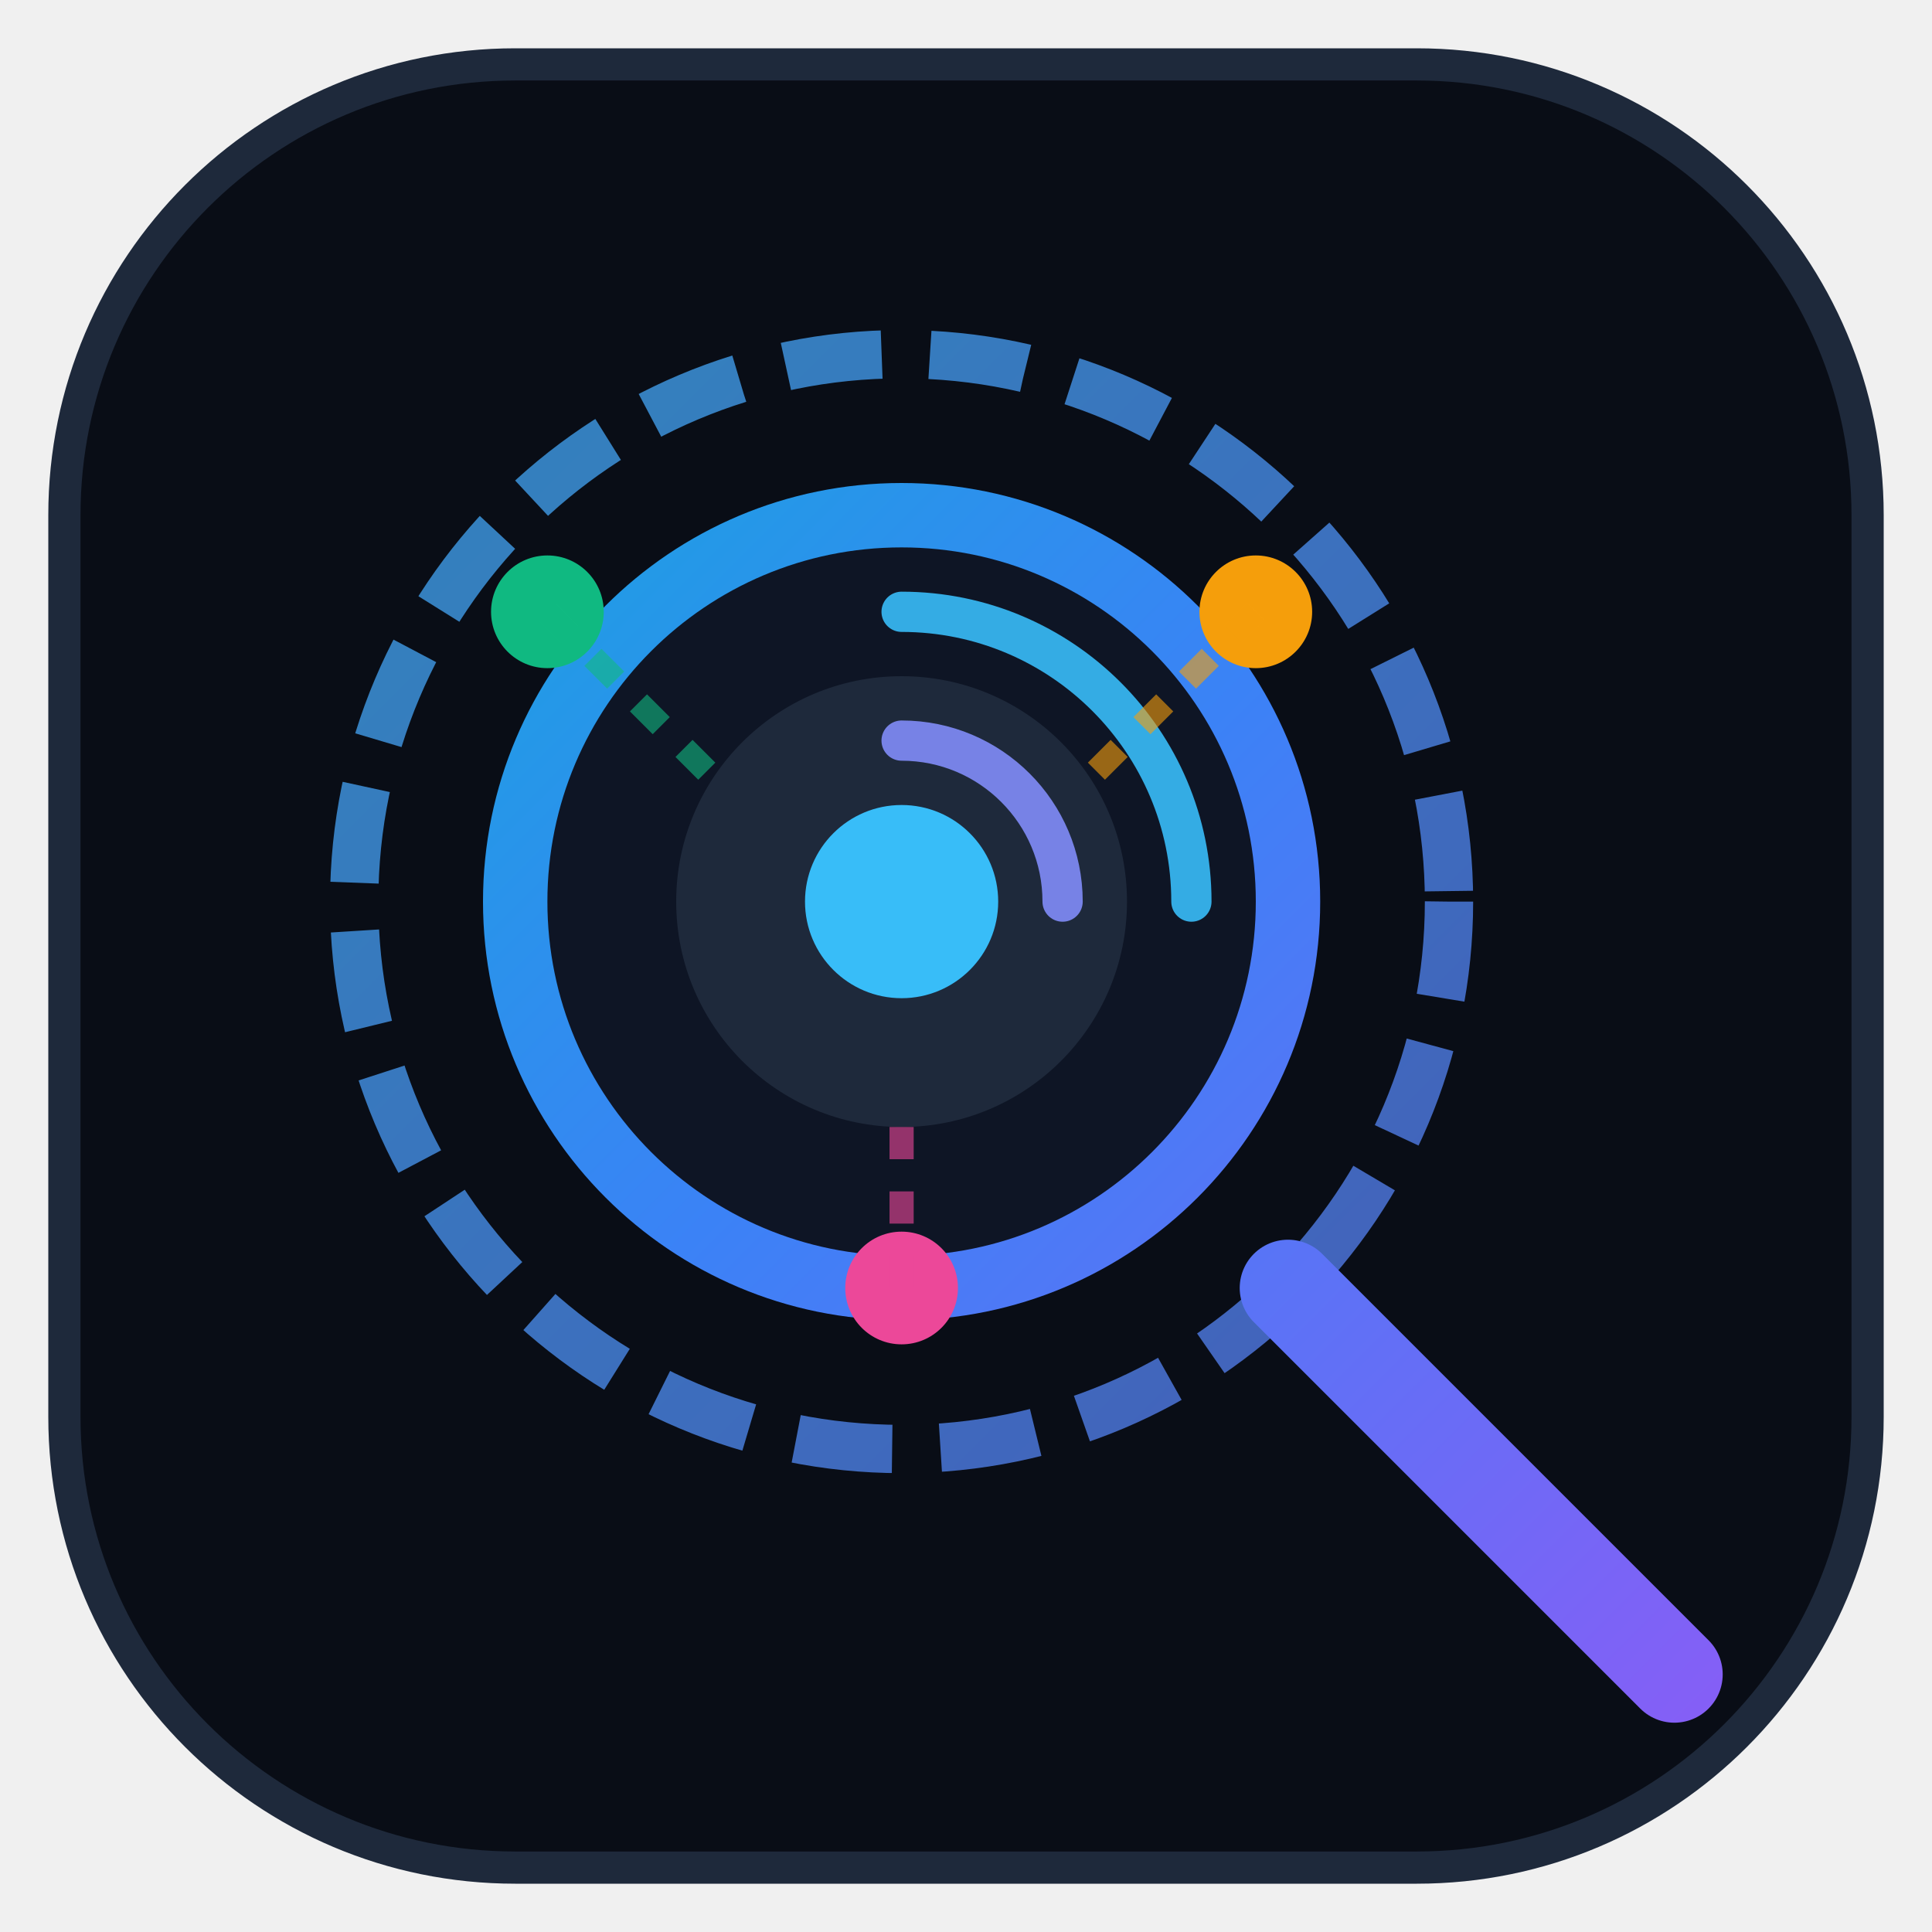
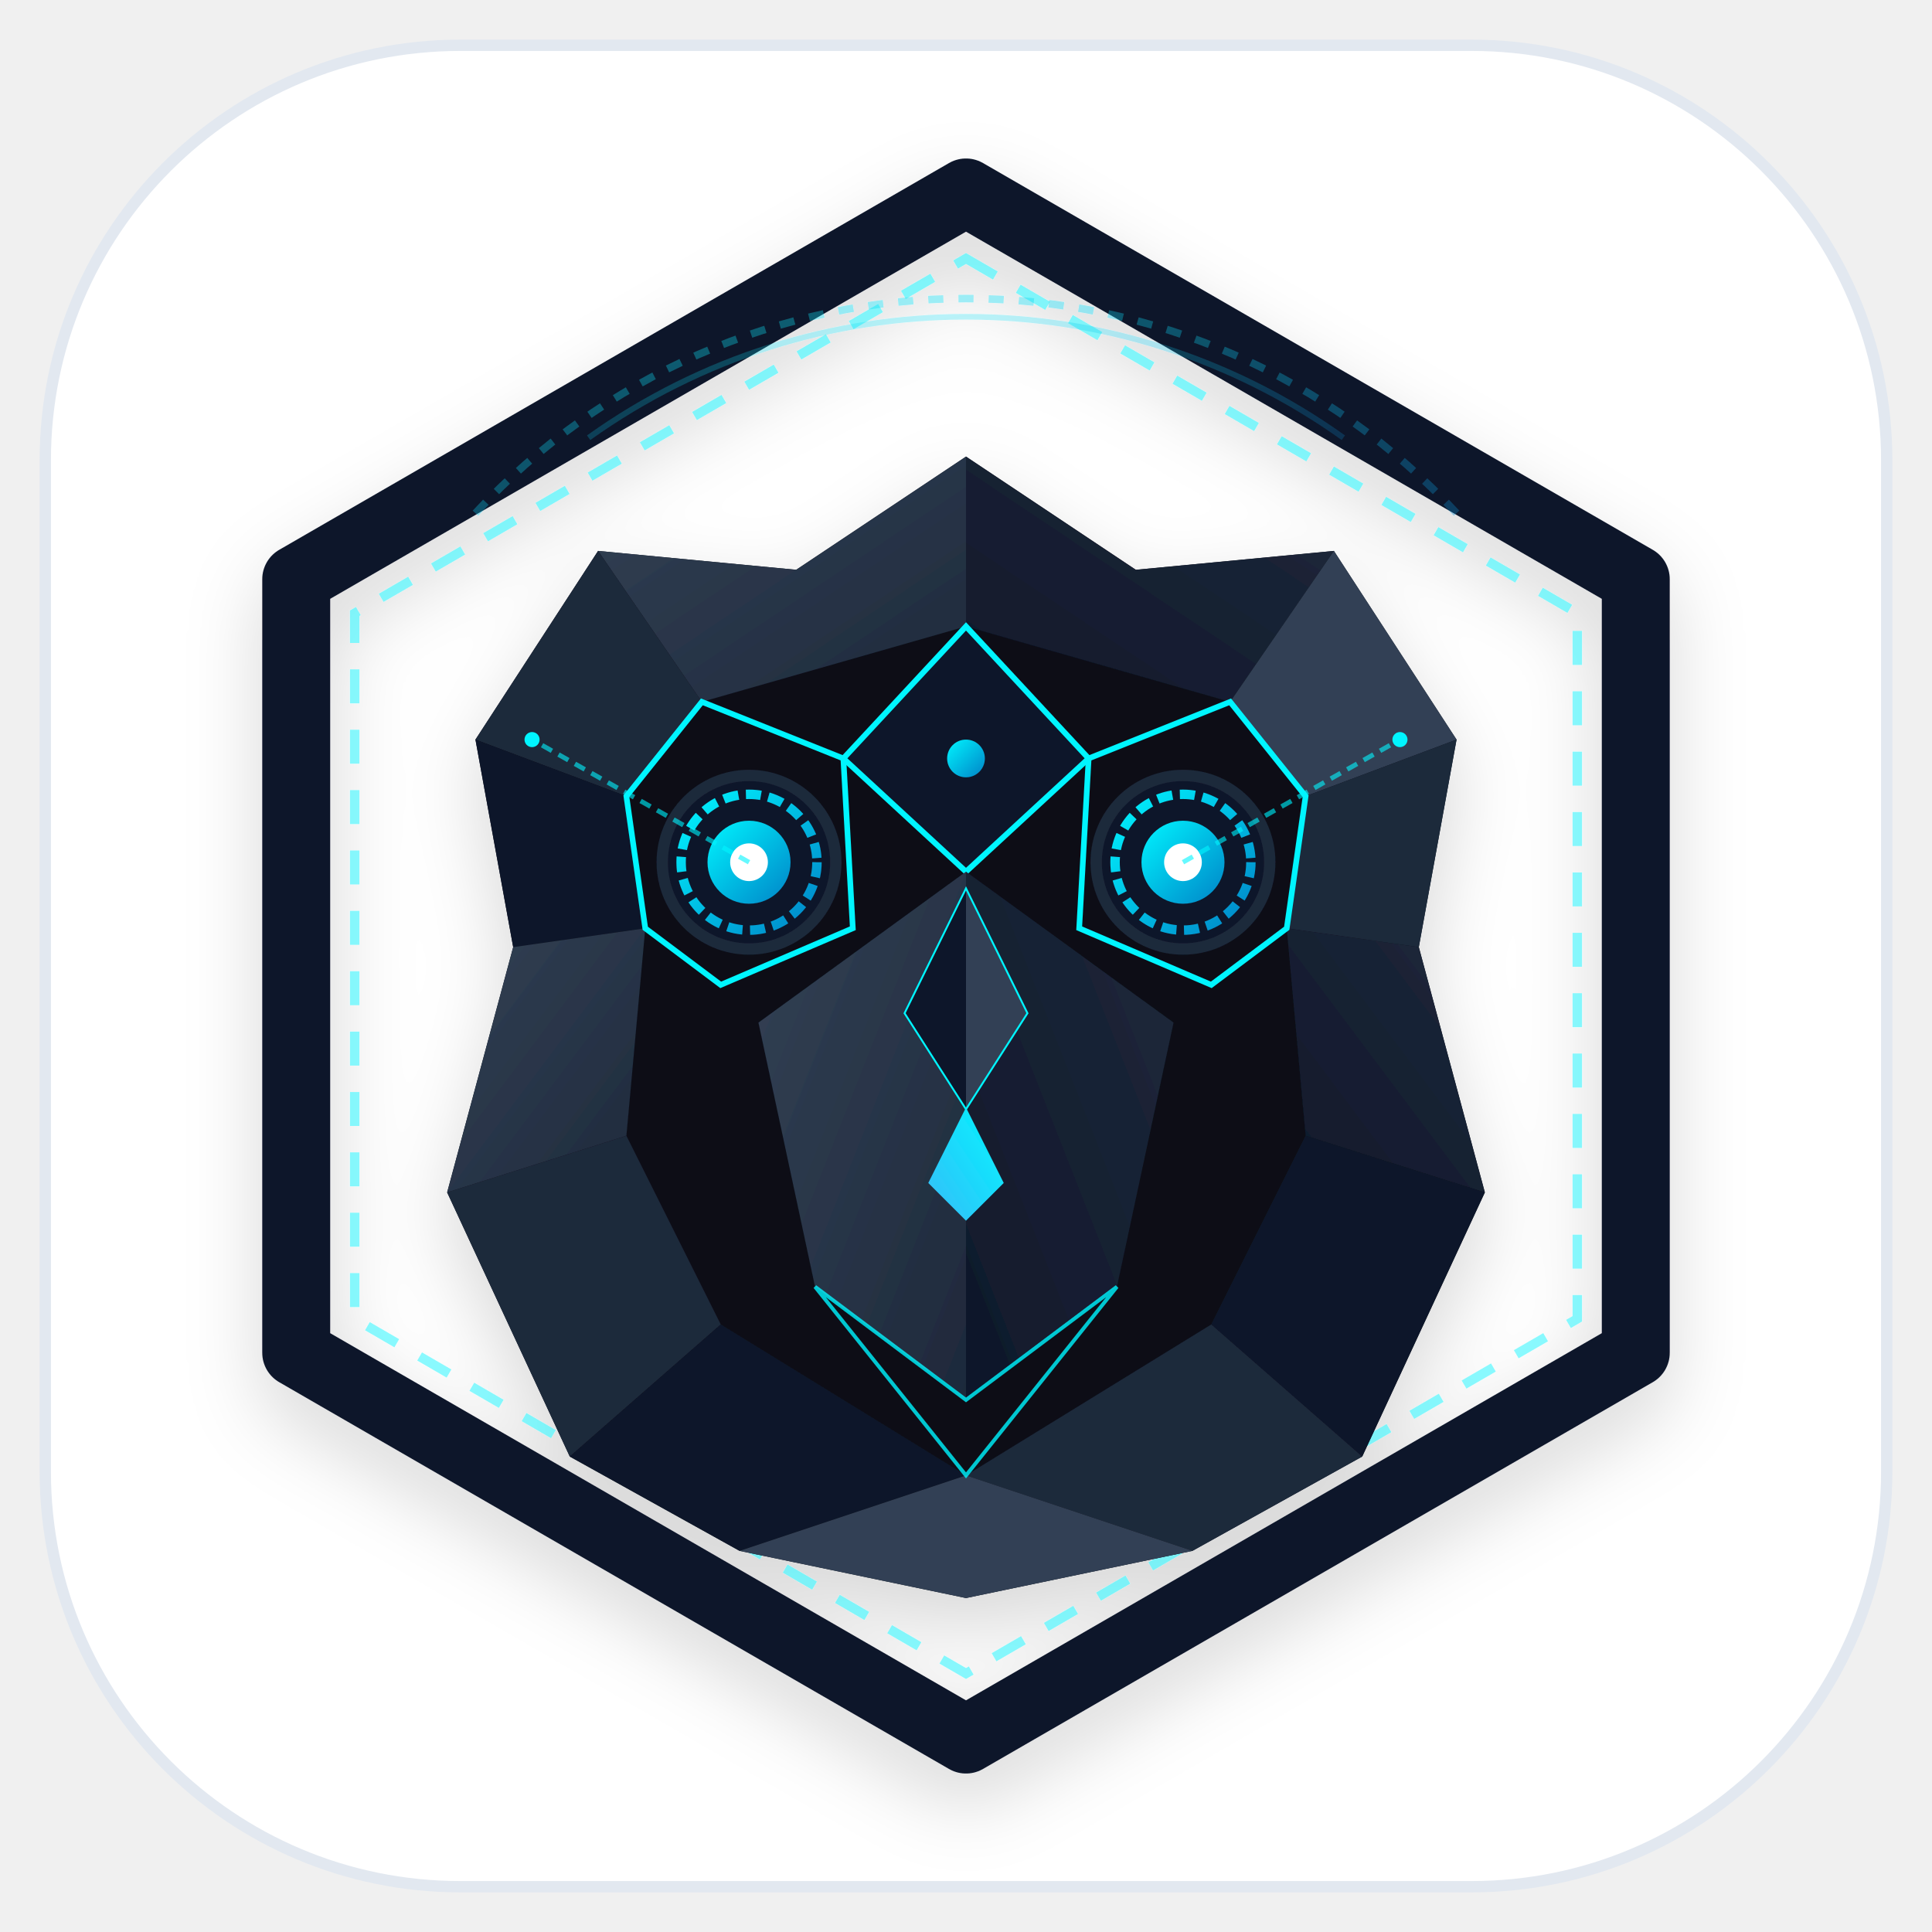
- <svg xmlns="http://www.w3.org/2000/svg" viewBox="0 0 120 120" width="120" height="120" fill="none">
+ <svg xmlns="http://www.w3.org/2000/svg" viewBox="0 0 1024 1024" width="1024" height="1024">
  <defs>
-     <linearGradient id="lensGrad" x1="10" y1="10" x2="110" y2="110" gradientUnits="userSpaceOnUse">
-       <stop offset="0%" stop-color="#06b6d4" />
-       <stop offset="50%" stop-color="#3b82f6" />
-       <stop offset="100%" stop-color="#8b5cf6" />
+     <clipPath id="squircle-clip">
+       <rect x="24" y="24" width="976" height="976" rx="220" />
+     </clipPath>
+     <linearGradient id="cyan-glow" x1="0%" y1="0%" x2="100%" y2="100%">
+       <stop offset="0%" stop-color="#00f5ff" />
+       <stop offset="100%" stop-color="#0284c7" />
    </linearGradient>
-     <linearGradient id="ringGrad" x1="0" y1="0" x2="120" y2="120" gradientUnits="userSpaceOnUse">
+     <linearGradient id="cyan-core" x1="0%" y1="100%" x2="100%" y2="0%">
      <stop offset="0%" stop-color="#38bdf8" />
-       <stop offset="100%" stop-color="#6366f1" />
+       <stop offset="100%" stop-color="#00f5ff" />
    </linearGradient>
+     <linearGradient id="amber-accent" x1="0%" y1="0%" x2="100%" y2="100%">
+       <stop offset="0%" stop-color="#fbbf24" />
+       <stop offset="100%" stop-color="#ea580c" />
+     </linearGradient>
+     <linearGradient id="dark-facet-l" x1="0%" y1="0%" x2="100%" y2="100%">
+       <stop offset="0%" stop-color="#334155" />
+       <stop offset="100%" stop-color="#1e293b" />
+     </linearGradient>
+     <linearGradient id="dark-facet-r" x1="100%" y1="0%" x2="0%" y2="100%">
+       <stop offset="0%" stop-color="#1e293b" />
+       <stop offset="100%" stop-color="#0f172a" />
+     </linearGradient>
+     <linearGradient id="obsidian-deep" x1="0%" y1="0%" x2="0%" y2="100%">
+       <stop offset="0%" stop-color="#1e293b" />
+       <stop offset="100%" stop-color="#090d16" />
+     </linearGradient>
+     <filter id="subtle-shadow" x="-15%" y="-15%" width="130%" height="130%">
+       <feDropShadow dx="0" dy="16" stdDeviation="20" flood-color="#090d16" flood-opacity="0.16" />
+     </filter>
  </defs>
-   <rect x="4" y="4" width="112" height="112" rx="28" fill="#090d16" stroke="#1e293b" stroke-width="2" />
-   <circle cx="56" cy="56" r="34" stroke="url(#ringGrad)" stroke-width="3" stroke-dasharray="6 3" opacity="0.75" />
-   <circle cx="56" cy="56" r="24" stroke="url(#lensGrad)" stroke-width="4" fill="#0f172a" fill-opacity="0.8" />
-   <circle cx="56" cy="56" r="14" fill="#1e293b" />
-   <circle cx="56" cy="56" r="6" fill="#38bdf8" />
-   <path d="M 56 38 A 18 18 0 0 1 74 56" stroke="#38bdf8" stroke-width="2.5" stroke-linecap="round" fill="none" opacity="0.9" />
-   <path d="M 56 46 A 10 10 0 0 1 66 56" stroke="#818cf8" stroke-width="2.5" stroke-linecap="round" fill="none" opacity="0.9" />
-   <circle cx="34" cy="38" r="3.5" fill="#10b981" />
-   <circle cx="78" cy="38" r="3.5" fill="#f59e0b" />
-   <circle cx="56" cy="80" r="3.5" fill="#ec4899" />
-   <line x1="34" y1="38" x2="44" y2="48" stroke="#10b981" stroke-width="1.5" stroke-dasharray="2 2" opacity="0.6" />
-   <line x1="78" y1="38" x2="68" y2="48" stroke="#f59e0b" stroke-width="1.5" stroke-dasharray="2 2" opacity="0.6" />
-   <line x1="56" y1="80" x2="56" y2="70" stroke="#ec4899" stroke-width="1.5" stroke-dasharray="2 2" opacity="0.6" />
-   <line x1="80" y1="80" x2="104" y2="104" stroke="url(#lensGrad)" stroke-width="6" stroke-linecap="round" />
+   <rect x="24" y="24" width="976" height="976" rx="220" fill="#ffffff" stroke="#e2e8f0" stroke-width="6" />
+   <g clip-path="url(#squircle-clip)">
+     <g transform="translate(512, 512)" filter="url(#subtle-shadow)">
+       <polygon points="         0,-410         355,-205         355,205         0,410         -355,205         -355,-205       " fill="none" stroke="#0f172a" stroke-width="36" stroke-linejoin="round" />
+       <polygon points="         0,-375         324,-187         324,187         0,375         -324,187         -324,-187       " fill="none" stroke="#00f5ff" stroke-width="5" opacity="0.45" stroke-dasharray="18, 14" />
+       <path d="M -260,-240 A 354 354 0 0 1 260,-240" fill="none" stroke="url(#cyan-glow)" stroke-width="4" stroke-dasharray="8 8" opacity="0.35" />
+       <path d="M -200,-280 A 344 344 0 0 1 200,-280" fill="none" stroke="url(#cyan-glow)" stroke-width="3" opacity="0.25" />
+       <path d="         M 0,-270         L 90,-210 L 195,-220 L 260,-120 L 240,-10 L 275,120 L 210,260 L 120,310 L 0,335         L -120,310 L -210,260 L -275,120 L -240,-10 L -260,-120 L -195,-220 L -90,-210         Z       " fill="#0b0f19" />
+       <polygon points="0,-270 -90,-210 -195,-220 -140,-140 0,-180" fill="url(#dark-facet-l)" />
+       <polygon points="0,-270 90,-210 195,-220 140,-140 0,-180" fill="url(#dark-facet-r)" />
+       <polygon points="0,-180 65,-110 0,-50 -65,-110" fill="#0f172a" stroke="#00f5ff" stroke-width="3" />
+       <circle cx="0" cy="-110" r="10" fill="url(#cyan-glow)" />
+       <polygon points="-195,-220 -260,-120 -180,-90 -140,-140" fill="#1e293b" />
+       <polygon points="-260,-120 -240,-10 -170,-20 -180,-90" fill="#0f172a" />
+       <polygon points="-240,-10 -275,120 -180,90 -170,-20" fill="url(#dark-facet-l)" />
+       <polygon points="-275,120 -210,260 -130,190 -180,90" fill="#1e293b" />
+       <polygon points="195,-220 260,-120 180,-90 140,-140" fill="#334155" />
+       <polygon points="260,-120 240,-10 170,-20 180,-90" fill="#1e293b" />
+       <polygon points="240,-10 275,120 180,90 170,-20" fill="url(#dark-facet-r)" />
+       <polygon points="275,120 210,260 130,190 180,90" fill="#0f172a" />
+       <polygon points="-130,190 -210,260 -120,310 0,270" fill="#0f172a" />
+       <polygon points="130,190 210,260 120,310 0,270" fill="#1e293b" />
+       <polygon points="0,270 120,310 0,335 -120,310" fill="#334155" />
+       <polygon points="0,-50 110,30 80,170 0,230" fill="url(#dark-facet-r)" />
+       <polygon points="0,-50 -110,30 -80,170 0,230" fill="url(#dark-facet-l)" />
+       <polygon points="0,230 80,170 0,270 -80,170" fill="#0b0f19" stroke="#00f5ff" stroke-width="2" opacity="0.8" />
+       <polygon points="-140,-140 -65,-110 -60,-20 -130,10 -170,-20 -180,-90" fill="#0b0f19" stroke="#00f5ff" stroke-width="3" />
+       <circle cx="-115" cy="-55" r="46" fill="#0f172a" stroke="#1e293b" stroke-width="6" />
+       <circle cx="-115" cy="-55" r="36" fill="none" stroke="url(#cyan-glow)" stroke-width="5" stroke-dasharray="8 4" />
+       <circle cx="-115" cy="-55" r="22" fill="url(#cyan-glow)" />
+       <circle cx="-115" cy="-55" r="10" fill="#ffffff" />
+       <polygon points="140,-140 65,-110 60,-20 130,10 170,-20 180,-90" fill="#0b0f19" stroke="#00f5ff" stroke-width="3" />
+       <circle cx="115" cy="-55" r="46" fill="#0f172a" stroke="#1e293b" stroke-width="6" />
+       <circle cx="115" cy="-55" r="36" fill="none" stroke="url(#cyan-glow)" stroke-width="5" stroke-dasharray="8 4" />
+       <circle cx="115" cy="-55" r="22" fill="url(#cyan-glow)" />
+       <circle cx="115" cy="-55" r="10" fill="#ffffff" />
+       <polygon points="0,-40 -32,25 0,75 32,25" fill="#1e293b" stroke="#00f5ff" stroke-width="2" />
+       <polygon points="0,-40 0,75 32,25" fill="#334155" />
+       <polygon points="0,-40 -32,25 0,75" fill="#0f172a" />
+       <polygon points="0,75 -20,115 0,135 20,115" fill="url(#cyan-core)" />
+       <line x1="-115" y1="-55" x2="-230" y2="-120" stroke="#00f5ff" stroke-width="2.5" opacity="0.6" stroke-dasharray="6 4" />
+       <line x1="115" y1="-55" x2="230" y2="-120" stroke="#00f5ff" stroke-width="2.5" opacity="0.6" stroke-dasharray="6 4" />
+       <circle cx="-230" cy="-120" r="4" fill="#00f5ff" />
+       <circle cx="230" cy="-120" r="4" fill="#00f5ff" />
+     </g>
+   </g>
</svg>
